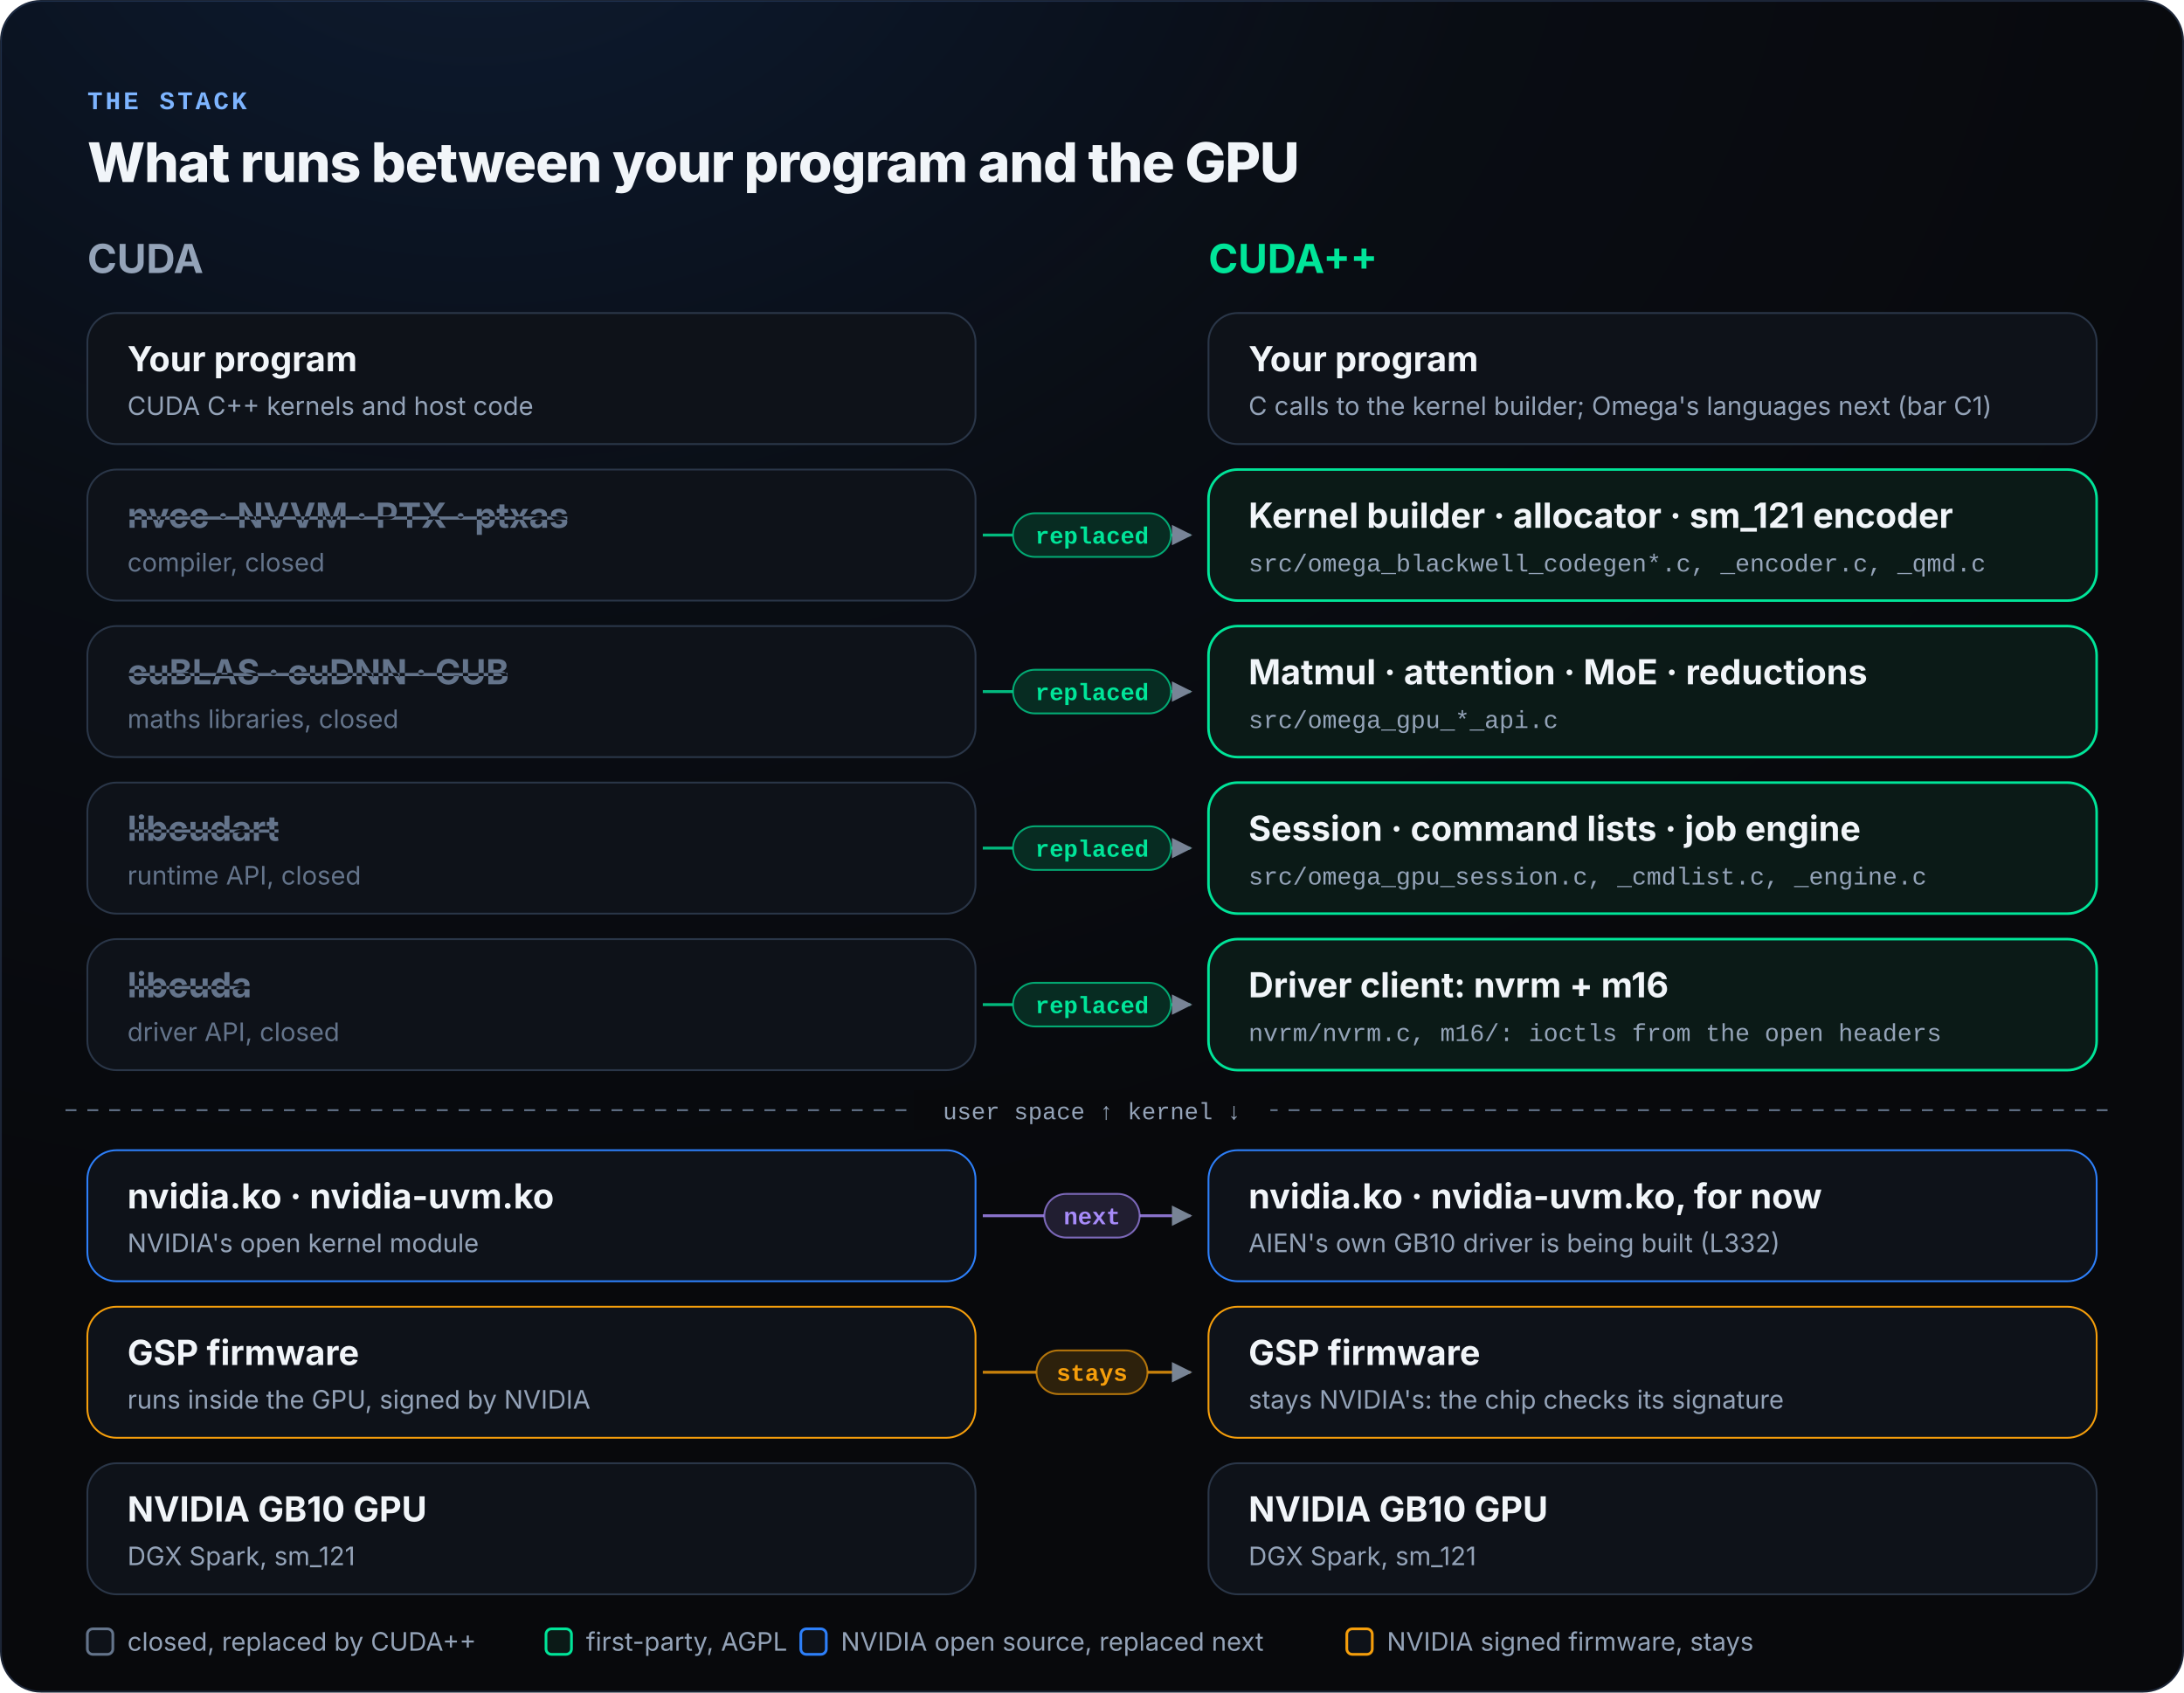
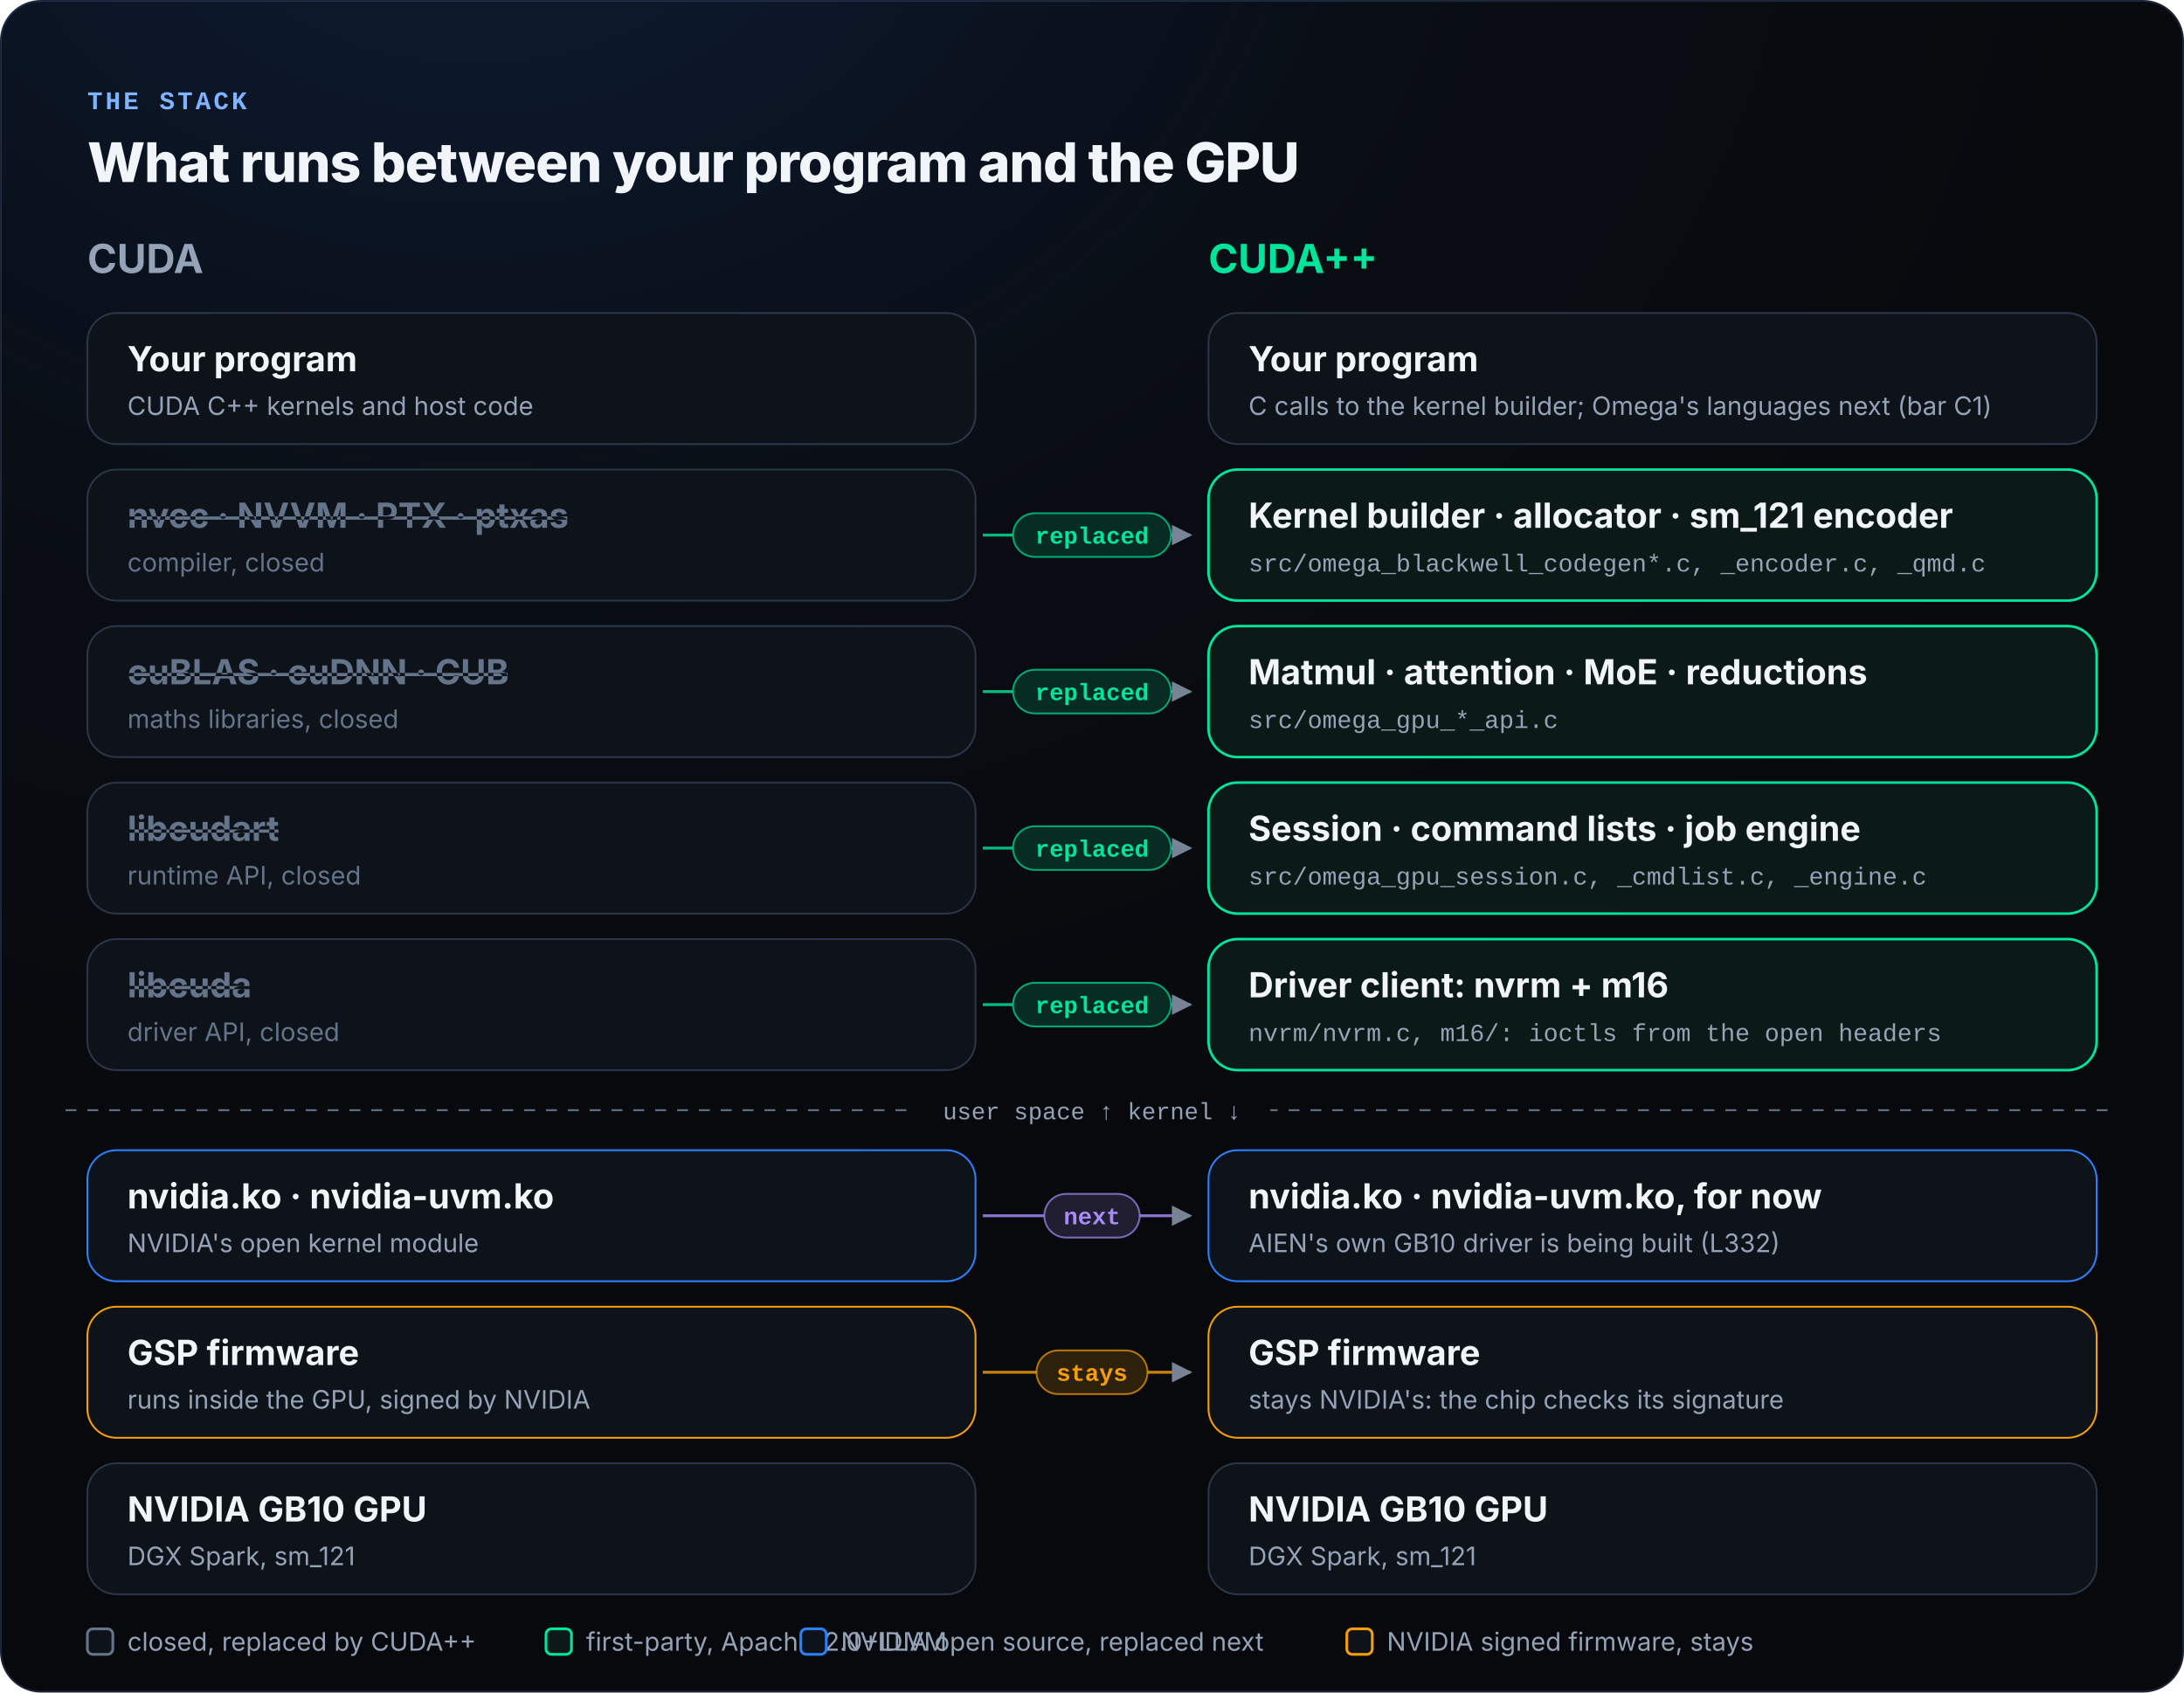
<svg xmlns="http://www.w3.org/2000/svg" width="1200" height="930" viewBox="0 0 1200 930" role="img" aria-labelledby="t d">
  <defs>
    <radialGradient id="glow" cx="22%" cy="-10%" r="85%">
      <stop offset="0" stop-color="#2d7ff9" stop-opacity="0.16" />
      <stop offset="0.55" stop-color="#2d7ff9" stop-opacity="0.03" />
      <stop offset="1" stop-color="#2d7ff9" stop-opacity="0" />
    </radialGradient>
    <radialGradient id="glow2" cx="92%" cy="8%" r="45%">
      <stop offset="0" stop-color="#00e599" stop-opacity="0.08" />
      <stop offset="1" stop-color="#00e599" stop-opacity="0" />
    </radialGradient>
    <marker id="arrow" viewBox="0 0 10 10" refX="9" refY="5" markerWidth="7" markerHeight="7" orient="auto-start-reverse">
      <path d="M0 0 L10 5 L0 10 z" fill="#94a3b8" />
    </marker>
  </defs>
  <rect x="0.5" y="0.5" width="1199.0" height="929.0" rx="22" fill="#08090c" stroke="#1c2536" stroke-width="1.0" />
  <rect x="0.5" y="0.5" width="1199.0" height="929.0" rx="22" fill="url(#glow)" stroke="none" stroke-width="1.0" />
  <text x="48.0" y="60.0" font-family="ui-monospace, SFMono-Regular, Menlo, Consolas, 'Liberation Mono', monospace" font-size="14" font-weight="600" fill="#7db4ff" text-anchor="start" letter-spacing="1.5">THE STACK</text>
  <text x="48.0" y="100.0" font-family="Inter, ui-sans-serif, -apple-system, 'Segoe UI', Helvetica, Arial, sans-serif" font-size="30" font-weight="800" fill="#f1f5f9" text-anchor="start" letter-spacing="-0.5">What runs between your program and the GPU</text>
  <text x="48.0" y="150.0" font-family="Inter, ui-sans-serif, -apple-system, 'Segoe UI', Helvetica, Arial, sans-serif" font-size="22" font-weight="700" fill="#94a3b8" text-anchor="start">CUDA</text>
  <text x="664.0" y="150.0" font-family="Inter, ui-sans-serif, -apple-system, 'Segoe UI', Helvetica, Arial, sans-serif" font-size="22" font-weight="700" fill="#00e599" text-anchor="start">CUDA++</text>
  <rect x="48.0" y="172.0" width="488.0" height="72.0" rx="16.0" fill="#0e1219" stroke="#2a3648" stroke-width="1.0" />
  <text x="70.0" y="204.0" font-family="Inter, ui-sans-serif, -apple-system, 'Segoe UI', Helvetica, Arial, sans-serif" font-size="19" font-weight="650" fill="#f1f5f9" text-anchor="start">Your program</text>
  <text x="70.0" y="228.0" font-family="Inter, ui-sans-serif, -apple-system, 'Segoe UI', Helvetica, Arial, sans-serif" font-size="14" font-weight="400" fill="#94a3b8" text-anchor="start">CUDA C++ kernels and host code</text>
  <rect x="664.0" y="172.0" width="488.0" height="72.0" rx="16.0" fill="#0e1219" stroke="#2a3648" stroke-width="1" />
  <text x="686.0" y="204.0" font-family="Inter, ui-sans-serif, -apple-system, 'Segoe UI', Helvetica, Arial, sans-serif" font-size="19" font-weight="650" fill="#f1f5f9" text-anchor="start">Your program</text>
  <text x="686.0" y="228.0" font-family="Inter, ui-sans-serif, -apple-system, 'Segoe UI', Helvetica, Arial, sans-serif" font-size="14" font-weight="400" fill="#94a3b8" text-anchor="start">C calls to the kernel builder; Omega's languages next (bar C1)</text>
  <rect x="48.0" y="258.0" width="488.0" height="72.0" rx="16.0" fill="#0e1219" stroke="#2a3648" stroke-width="1.0" />
  <text x="70.0" y="290.0" font-family="Inter, ui-sans-serif, -apple-system, 'Segoe UI', Helvetica, Arial, sans-serif" font-size="19" font-weight="650" fill="#64748b" text-anchor="start" text-decoration="line-through">nvcc · NVVM · PTX · ptxas</text>
  <text x="70.0" y="314.0" font-family="Inter, ui-sans-serif, -apple-system, 'Segoe UI', Helvetica, Arial, sans-serif" font-size="14" font-weight="400" fill="#64748b" text-anchor="start">compiler, closed</text>
  <rect x="664.0" y="258.0" width="488.0" height="72.0" rx="16.0" fill="#0b1a17" stroke="#00e599" stroke-width="1.4" />
  <text x="686.0" y="290.0" font-family="Inter, ui-sans-serif, -apple-system, 'Segoe UI', Helvetica, Arial, sans-serif" font-size="19" font-weight="650" fill="#f1f5f9" text-anchor="start">Kernel builder · allocator · sm_121 encoder</text>
  <text x="686.0" y="314.0" font-family="ui-monospace, SFMono-Regular, Menlo, Consolas, 'Liberation Mono', monospace" font-size="13.5" font-weight="400" fill="#94a3b8" text-anchor="start">src/omega_blackwell_codegen*.c, _encoder.c, _qmd.c</text>
  <line x1="540.0" y1="294.0" x2="556.6" y2="294.0" stroke="#00e599" stroke-width="1.6" opacity="0.8" />
  <line x1="643.4" y1="294.0" x2="654.0" y2="294.0" stroke="#00e599" stroke-width="1.6" marker-end="url(#arrow)" opacity="0.8" />
  <rect x="556.6" y="282.0" width="86.8" height="24.0" rx="12" fill="#08090c" stroke="none" stroke-width="1.0" />
  <rect x="556.6" y="282.0" width="86.8" height="24.0" rx="12.0" fill="#00e599" stroke="none" stroke-width="1.0" opacity="0.16" />
  <rect x="556.6" y="282.0" width="86.8" height="24.0" rx="12.0" fill="none" stroke="#00e599" stroke-width="1" opacity="0.7" />
  <text x="600.0" y="298.7" font-family="ui-monospace, SFMono-Regular, Menlo, Consolas, 'Liberation Mono', monospace" font-size="13" font-weight="600" fill="#00e599" text-anchor="middle">replaced</text>
  <rect x="48.0" y="344.0" width="488.0" height="72.0" rx="16.0" fill="#0e1219" stroke="#2a3648" stroke-width="1.0" />
  <text x="70.0" y="376.0" font-family="Inter, ui-sans-serif, -apple-system, 'Segoe UI', Helvetica, Arial, sans-serif" font-size="19" font-weight="650" fill="#64748b" text-anchor="start" text-decoration="line-through">cuBLAS · cuDNN · CUB</text>
  <text x="70.0" y="400.0" font-family="Inter, ui-sans-serif, -apple-system, 'Segoe UI', Helvetica, Arial, sans-serif" font-size="14" font-weight="400" fill="#64748b" text-anchor="start">maths libraries, closed</text>
  <rect x="664.0" y="344.0" width="488.0" height="72.0" rx="16.0" fill="#0b1a17" stroke="#00e599" stroke-width="1.4" />
  <text x="686.0" y="376.0" font-family="Inter, ui-sans-serif, -apple-system, 'Segoe UI', Helvetica, Arial, sans-serif" font-size="19" font-weight="650" fill="#f1f5f9" text-anchor="start">Matmul · attention · MoE · reductions</text>
  <text x="686.0" y="400.0" font-family="ui-monospace, SFMono-Regular, Menlo, Consolas, 'Liberation Mono', monospace" font-size="13.5" font-weight="400" fill="#94a3b8" text-anchor="start">src/omega_gpu_*_api.c</text>
  <line x1="540.0" y1="380.0" x2="556.6" y2="380.0" stroke="#00e599" stroke-width="1.6" opacity="0.8" />
  <line x1="643.4" y1="380.0" x2="654.0" y2="380.0" stroke="#00e599" stroke-width="1.6" marker-end="url(#arrow)" opacity="0.8" />
  <rect x="556.6" y="368.0" width="86.8" height="24.0" rx="12" fill="#08090c" stroke="none" stroke-width="1.0" />
  <rect x="556.6" y="368.0" width="86.8" height="24.0" rx="12.0" fill="#00e599" stroke="none" stroke-width="1.0" opacity="0.16" />
  <rect x="556.6" y="368.0" width="86.8" height="24.0" rx="12.0" fill="none" stroke="#00e599" stroke-width="1" opacity="0.7" />
  <text x="600.0" y="384.7" font-family="ui-monospace, SFMono-Regular, Menlo, Consolas, 'Liberation Mono', monospace" font-size="13" font-weight="600" fill="#00e599" text-anchor="middle">replaced</text>
  <rect x="48.0" y="430.0" width="488.0" height="72.0" rx="16.0" fill="#0e1219" stroke="#2a3648" stroke-width="1.0" />
  <text x="70.0" y="462.0" font-family="Inter, ui-sans-serif, -apple-system, 'Segoe UI', Helvetica, Arial, sans-serif" font-size="19" font-weight="650" fill="#64748b" text-anchor="start" text-decoration="line-through">libcudart</text>
  <text x="70.0" y="486.0" font-family="Inter, ui-sans-serif, -apple-system, 'Segoe UI', Helvetica, Arial, sans-serif" font-size="14" font-weight="400" fill="#64748b" text-anchor="start">runtime API, closed</text>
  <rect x="664.0" y="430.0" width="488.0" height="72.0" rx="16.0" fill="#0b1a17" stroke="#00e599" stroke-width="1.4" />
  <text x="686.0" y="462.0" font-family="Inter, ui-sans-serif, -apple-system, 'Segoe UI', Helvetica, Arial, sans-serif" font-size="19" font-weight="650" fill="#f1f5f9" text-anchor="start">Session · command lists · job engine</text>
  <text x="686.0" y="486.0" font-family="ui-monospace, SFMono-Regular, Menlo, Consolas, 'Liberation Mono', monospace" font-size="13.5" font-weight="400" fill="#94a3b8" text-anchor="start">src/omega_gpu_session.c, _cmdlist.c, _engine.c</text>
  <line x1="540.0" y1="466.0" x2="556.6" y2="466.0" stroke="#00e599" stroke-width="1.6" opacity="0.8" />
  <line x1="643.4" y1="466.0" x2="654.0" y2="466.0" stroke="#00e599" stroke-width="1.6" marker-end="url(#arrow)" opacity="0.8" />
  <rect x="556.6" y="454.0" width="86.8" height="24.0" rx="12" fill="#08090c" stroke="none" stroke-width="1.0" />
  <rect x="556.6" y="454.0" width="86.8" height="24.0" rx="12.0" fill="#00e599" stroke="none" stroke-width="1.0" opacity="0.16" />
  <rect x="556.6" y="454.0" width="86.8" height="24.0" rx="12.0" fill="none" stroke="#00e599" stroke-width="1" opacity="0.7" />
  <text x="600.0" y="470.7" font-family="ui-monospace, SFMono-Regular, Menlo, Consolas, 'Liberation Mono', monospace" font-size="13" font-weight="600" fill="#00e599" text-anchor="middle">replaced</text>
  <rect x="48.0" y="516.0" width="488.0" height="72.0" rx="16.0" fill="#0e1219" stroke="#2a3648" stroke-width="1.0" />
  <text x="70.0" y="548.0" font-family="Inter, ui-sans-serif, -apple-system, 'Segoe UI', Helvetica, Arial, sans-serif" font-size="19" font-weight="650" fill="#64748b" text-anchor="start" text-decoration="line-through">libcuda</text>
  <text x="70.0" y="572.0" font-family="Inter, ui-sans-serif, -apple-system, 'Segoe UI', Helvetica, Arial, sans-serif" font-size="14" font-weight="400" fill="#64748b" text-anchor="start">driver API, closed</text>
  <rect x="664.0" y="516.0" width="488.0" height="72.0" rx="16.0" fill="#0b1a17" stroke="#00e599" stroke-width="1.4" />
  <text x="686.0" y="548.0" font-family="Inter, ui-sans-serif, -apple-system, 'Segoe UI', Helvetica, Arial, sans-serif" font-size="19" font-weight="650" fill="#f1f5f9" text-anchor="start">Driver client: nvrm + m16</text>
  <text x="686.0" y="572.0" font-family="ui-monospace, SFMono-Regular, Menlo, Consolas, 'Liberation Mono', monospace" font-size="13.5" font-weight="400" fill="#94a3b8" text-anchor="start">nvrm/nvrm.c, m16/: ioctls from the open headers</text>
  <line x1="540.0" y1="552.0" x2="556.6" y2="552.0" stroke="#00e599" stroke-width="1.6" opacity="0.8" />
  <line x1="643.4" y1="552.0" x2="654.0" y2="552.0" stroke="#00e599" stroke-width="1.6" marker-end="url(#arrow)" opacity="0.8" />
  <rect x="556.6" y="540.0" width="86.8" height="24.0" rx="12" fill="#08090c" stroke="none" stroke-width="1.0" />
  <rect x="556.6" y="540.0" width="86.8" height="24.0" rx="12.0" fill="#00e599" stroke="none" stroke-width="1.0" opacity="0.16" />
  <rect x="556.6" y="540.0" width="86.8" height="24.0" rx="12.0" fill="none" stroke="#00e599" stroke-width="1" opacity="0.7" />
  <text x="600.0" y="556.7" font-family="ui-monospace, SFMono-Regular, Menlo, Consolas, 'Liberation Mono', monospace" font-size="13" font-weight="600" fill="#00e599" text-anchor="middle">replaced</text>
  <line x1="36.0" y1="610.0" x2="1164.0" y2="610.0" stroke="#64748b" stroke-width="1" stroke-dasharray="6 6" />
  <rect x="502.0" y="599.0" width="196.0" height="22.0" rx="0.0" fill="#08090c" stroke="none" stroke-width="1.0" />
  <text x="600.0" y="615.0" font-family="ui-monospace, SFMono-Regular, Menlo, Consolas, 'Liberation Mono', monospace" font-size="13" font-weight="400" fill="#94a3b8" text-anchor="middle">user space ↑   kernel ↓</text>
  <rect x="48.0" y="632.0" width="488.0" height="72.0" rx="16.0" fill="#0e1219" stroke="#2d7ff9" stroke-width="1.0" />
  <text x="70.0" y="664.0" font-family="Inter, ui-sans-serif, -apple-system, 'Segoe UI', Helvetica, Arial, sans-serif" font-size="19" font-weight="650" fill="#f1f5f9" text-anchor="start">nvidia.ko · nvidia-uvm.ko</text>
  <text x="70.0" y="688.0" font-family="Inter, ui-sans-serif, -apple-system, 'Segoe UI', Helvetica, Arial, sans-serif" font-size="14" font-weight="400" fill="#94a3b8" text-anchor="start">NVIDIA's open kernel module</text>
  <rect x="664.0" y="632.0" width="488.0" height="72.0" rx="16.0" fill="#0e1219" stroke="#2d7ff9" stroke-width="1" />
  <text x="686.0" y="664.0" font-family="Inter, ui-sans-serif, -apple-system, 'Segoe UI', Helvetica, Arial, sans-serif" font-size="19" font-weight="650" fill="#f1f5f9" text-anchor="start">nvidia.ko · nvidia-uvm.ko, for now</text>
  <text x="686.0" y="688.0" font-family="Inter, ui-sans-serif, -apple-system, 'Segoe UI', Helvetica, Arial, sans-serif" font-size="14" font-weight="400" fill="#94a3b8" text-anchor="start">AIEN's own GB10 driver is being built (L332)</text>
  <line x1="540.0" y1="668.0" x2="573.8" y2="668.0" stroke="#a78bfa" stroke-width="1.6" opacity="0.8" />
  <line x1="626.2" y1="668.0" x2="654.0" y2="668.0" stroke="#a78bfa" stroke-width="1.6" marker-end="url(#arrow)" opacity="0.8" />
  <rect x="573.8" y="656.0" width="52.4" height="24.0" rx="12" fill="#08090c" stroke="none" stroke-width="1.0" />
  <rect x="573.8" y="656.0" width="52.4" height="24.0" rx="12.0" fill="#a78bfa" stroke="none" stroke-width="1.0" opacity="0.16" />
  <rect x="573.8" y="656.0" width="52.4" height="24.0" rx="12.0" fill="none" stroke="#a78bfa" stroke-width="1" opacity="0.7" />
  <text x="600.0" y="672.7" font-family="ui-monospace, SFMono-Regular, Menlo, Consolas, 'Liberation Mono', monospace" font-size="13" font-weight="600" fill="#a78bfa" text-anchor="middle">next</text>
  <rect x="48.0" y="718.0" width="488.0" height="72.0" rx="16.0" fill="#0e1219" stroke="#f59e0b" stroke-width="1.0" />
  <text x="70.0" y="750.0" font-family="Inter, ui-sans-serif, -apple-system, 'Segoe UI', Helvetica, Arial, sans-serif" font-size="19" font-weight="650" fill="#f1f5f9" text-anchor="start">GSP firmware</text>
  <text x="70.0" y="774.0" font-family="Inter, ui-sans-serif, -apple-system, 'Segoe UI', Helvetica, Arial, sans-serif" font-size="14" font-weight="400" fill="#94a3b8" text-anchor="start">runs inside the GPU, signed by NVIDIA</text>
  <rect x="664.0" y="718.0" width="488.0" height="72.0" rx="16.0" fill="#0e1219" stroke="#f59e0b" stroke-width="1" />
  <text x="686.0" y="750.0" font-family="Inter, ui-sans-serif, -apple-system, 'Segoe UI', Helvetica, Arial, sans-serif" font-size="19" font-weight="650" fill="#f1f5f9" text-anchor="start">GSP firmware</text>
  <text x="686.0" y="774.0" font-family="Inter, ui-sans-serif, -apple-system, 'Segoe UI', Helvetica, Arial, sans-serif" font-size="14" font-weight="400" fill="#94a3b8" text-anchor="start">stays NVIDIA's: the chip checks its signature</text>
  <line x1="540.0" y1="754.0" x2="569.5" y2="754.0" stroke="#f59e0b" stroke-width="1.6" opacity="0.8" />
  <line x1="630.5" y1="754.0" x2="654.0" y2="754.0" stroke="#f59e0b" stroke-width="1.6" marker-end="url(#arrow)" opacity="0.8" />
  <rect x="569.5" y="742.0" width="61.0" height="24.0" rx="12" fill="#08090c" stroke="none" stroke-width="1.0" />
  <rect x="569.5" y="742.0" width="61.0" height="24.0" rx="12.0" fill="#f59e0b" stroke="none" stroke-width="1.0" opacity="0.16" />
  <rect x="569.5" y="742.0" width="61.0" height="24.0" rx="12.0" fill="none" stroke="#f59e0b" stroke-width="1" opacity="0.7" />
  <text x="600.0" y="758.7" font-family="ui-monospace, SFMono-Regular, Menlo, Consolas, 'Liberation Mono', monospace" font-size="13" font-weight="600" fill="#f59e0b" text-anchor="middle">stays</text>
  <rect x="48.0" y="804.0" width="488.0" height="72.0" rx="16.0" fill="#0e1219" stroke="#2a3648" stroke-width="1.0" />
  <text x="70.0" y="836.0" font-family="Inter, ui-sans-serif, -apple-system, 'Segoe UI', Helvetica, Arial, sans-serif" font-size="19" font-weight="650" fill="#f1f5f9" text-anchor="start">NVIDIA GB10 GPU</text>
  <text x="70.0" y="860.0" font-family="Inter, ui-sans-serif, -apple-system, 'Segoe UI', Helvetica, Arial, sans-serif" font-size="14" font-weight="400" fill="#94a3b8" text-anchor="start">DGX Spark, sm_121</text>
  <rect x="664.0" y="804.0" width="488.0" height="72.0" rx="16.0" fill="#0e1219" stroke="#2a3648" stroke-width="1" />
  <text x="686.0" y="836.0" font-family="Inter, ui-sans-serif, -apple-system, 'Segoe UI', Helvetica, Arial, sans-serif" font-size="19" font-weight="650" fill="#f1f5f9" text-anchor="start">NVIDIA GB10 GPU</text>
  <text x="686.0" y="860.0" font-family="Inter, ui-sans-serif, -apple-system, 'Segoe UI', Helvetica, Arial, sans-serif" font-size="14" font-weight="400" fill="#94a3b8" text-anchor="start">DGX Spark, sm_121</text>
  <rect x="48.0" y="895.0" width="14.0" height="14.0" rx="3" fill="#0e1219" stroke="#64748b" stroke-width="1.5" />
  <text x="70.0" y="907.0" font-family="Inter, ui-sans-serif, -apple-system, 'Segoe UI', Helvetica, Arial, sans-serif" font-size="14" font-weight="400" fill="#94a3b8" text-anchor="start">closed, replaced by CUDA++</text>
  <rect x="300.0" y="895.0" width="14.0" height="14.0" rx="3" fill="#0b1a17" stroke="#00e599" stroke-width="1.5" />
-   <text x="322.0" y="907.0" font-family="Inter, ui-sans-serif, -apple-system, 'Segoe UI', Helvetica, Arial, sans-serif" font-size="14" font-weight="400" fill="#94a3b8" text-anchor="start">first-party, AGPL</text>
+   <text x="322.0" y="907.0" font-family="Inter, ui-sans-serif, -apple-system, 'Segoe UI', Helvetica, Arial, sans-serif" font-size="14" font-weight="400" fill="#94a3b8" text-anchor="start">first-party, Apache-2.0+LLVM</text>
  <rect x="440.0" y="895.0" width="14.0" height="14.0" rx="3" fill="#0e1219" stroke="#2d7ff9" stroke-width="1.5" />
  <text x="462.0" y="907.0" font-family="Inter, ui-sans-serif, -apple-system, 'Segoe UI', Helvetica, Arial, sans-serif" font-size="14" font-weight="400" fill="#94a3b8" text-anchor="start">NVIDIA open source, replaced next</text>
  <rect x="740.0" y="895.0" width="14.0" height="14.0" rx="3" fill="#0e1219" stroke="#f59e0b" stroke-width="1.5" />
  <text x="762.0" y="907.0" font-family="Inter, ui-sans-serif, -apple-system, 'Segoe UI', Helvetica, Arial, sans-serif" font-size="14" font-weight="400" fill="#94a3b8" text-anchor="start">NVIDIA signed firmware, stays</text>
</svg>
